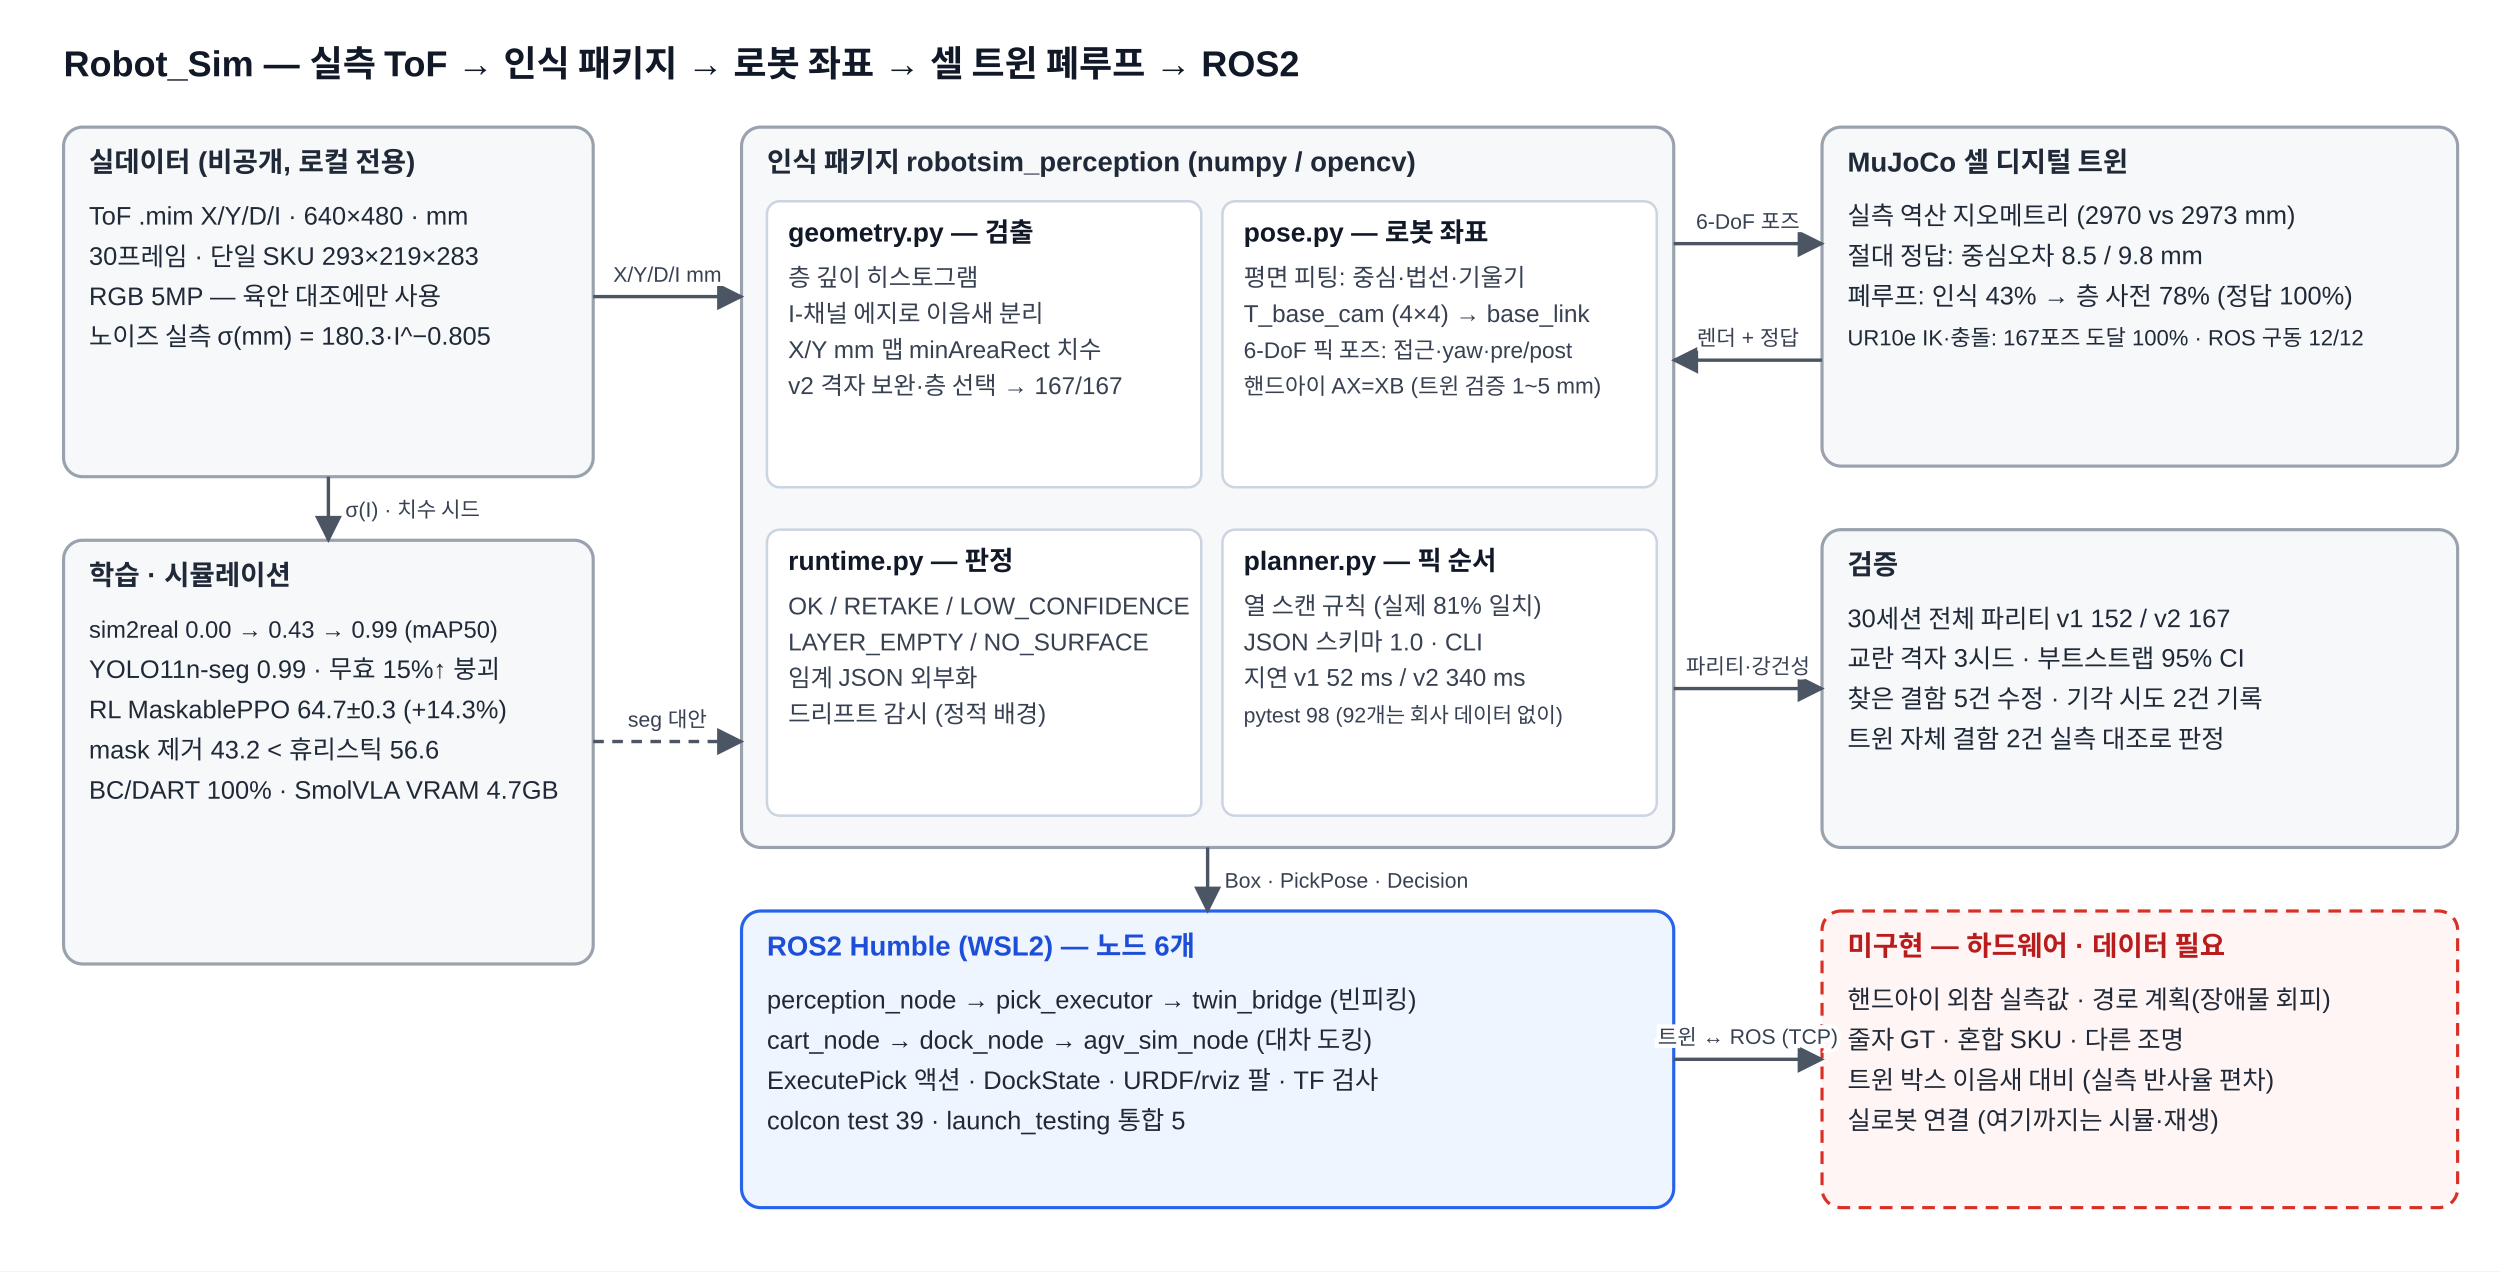
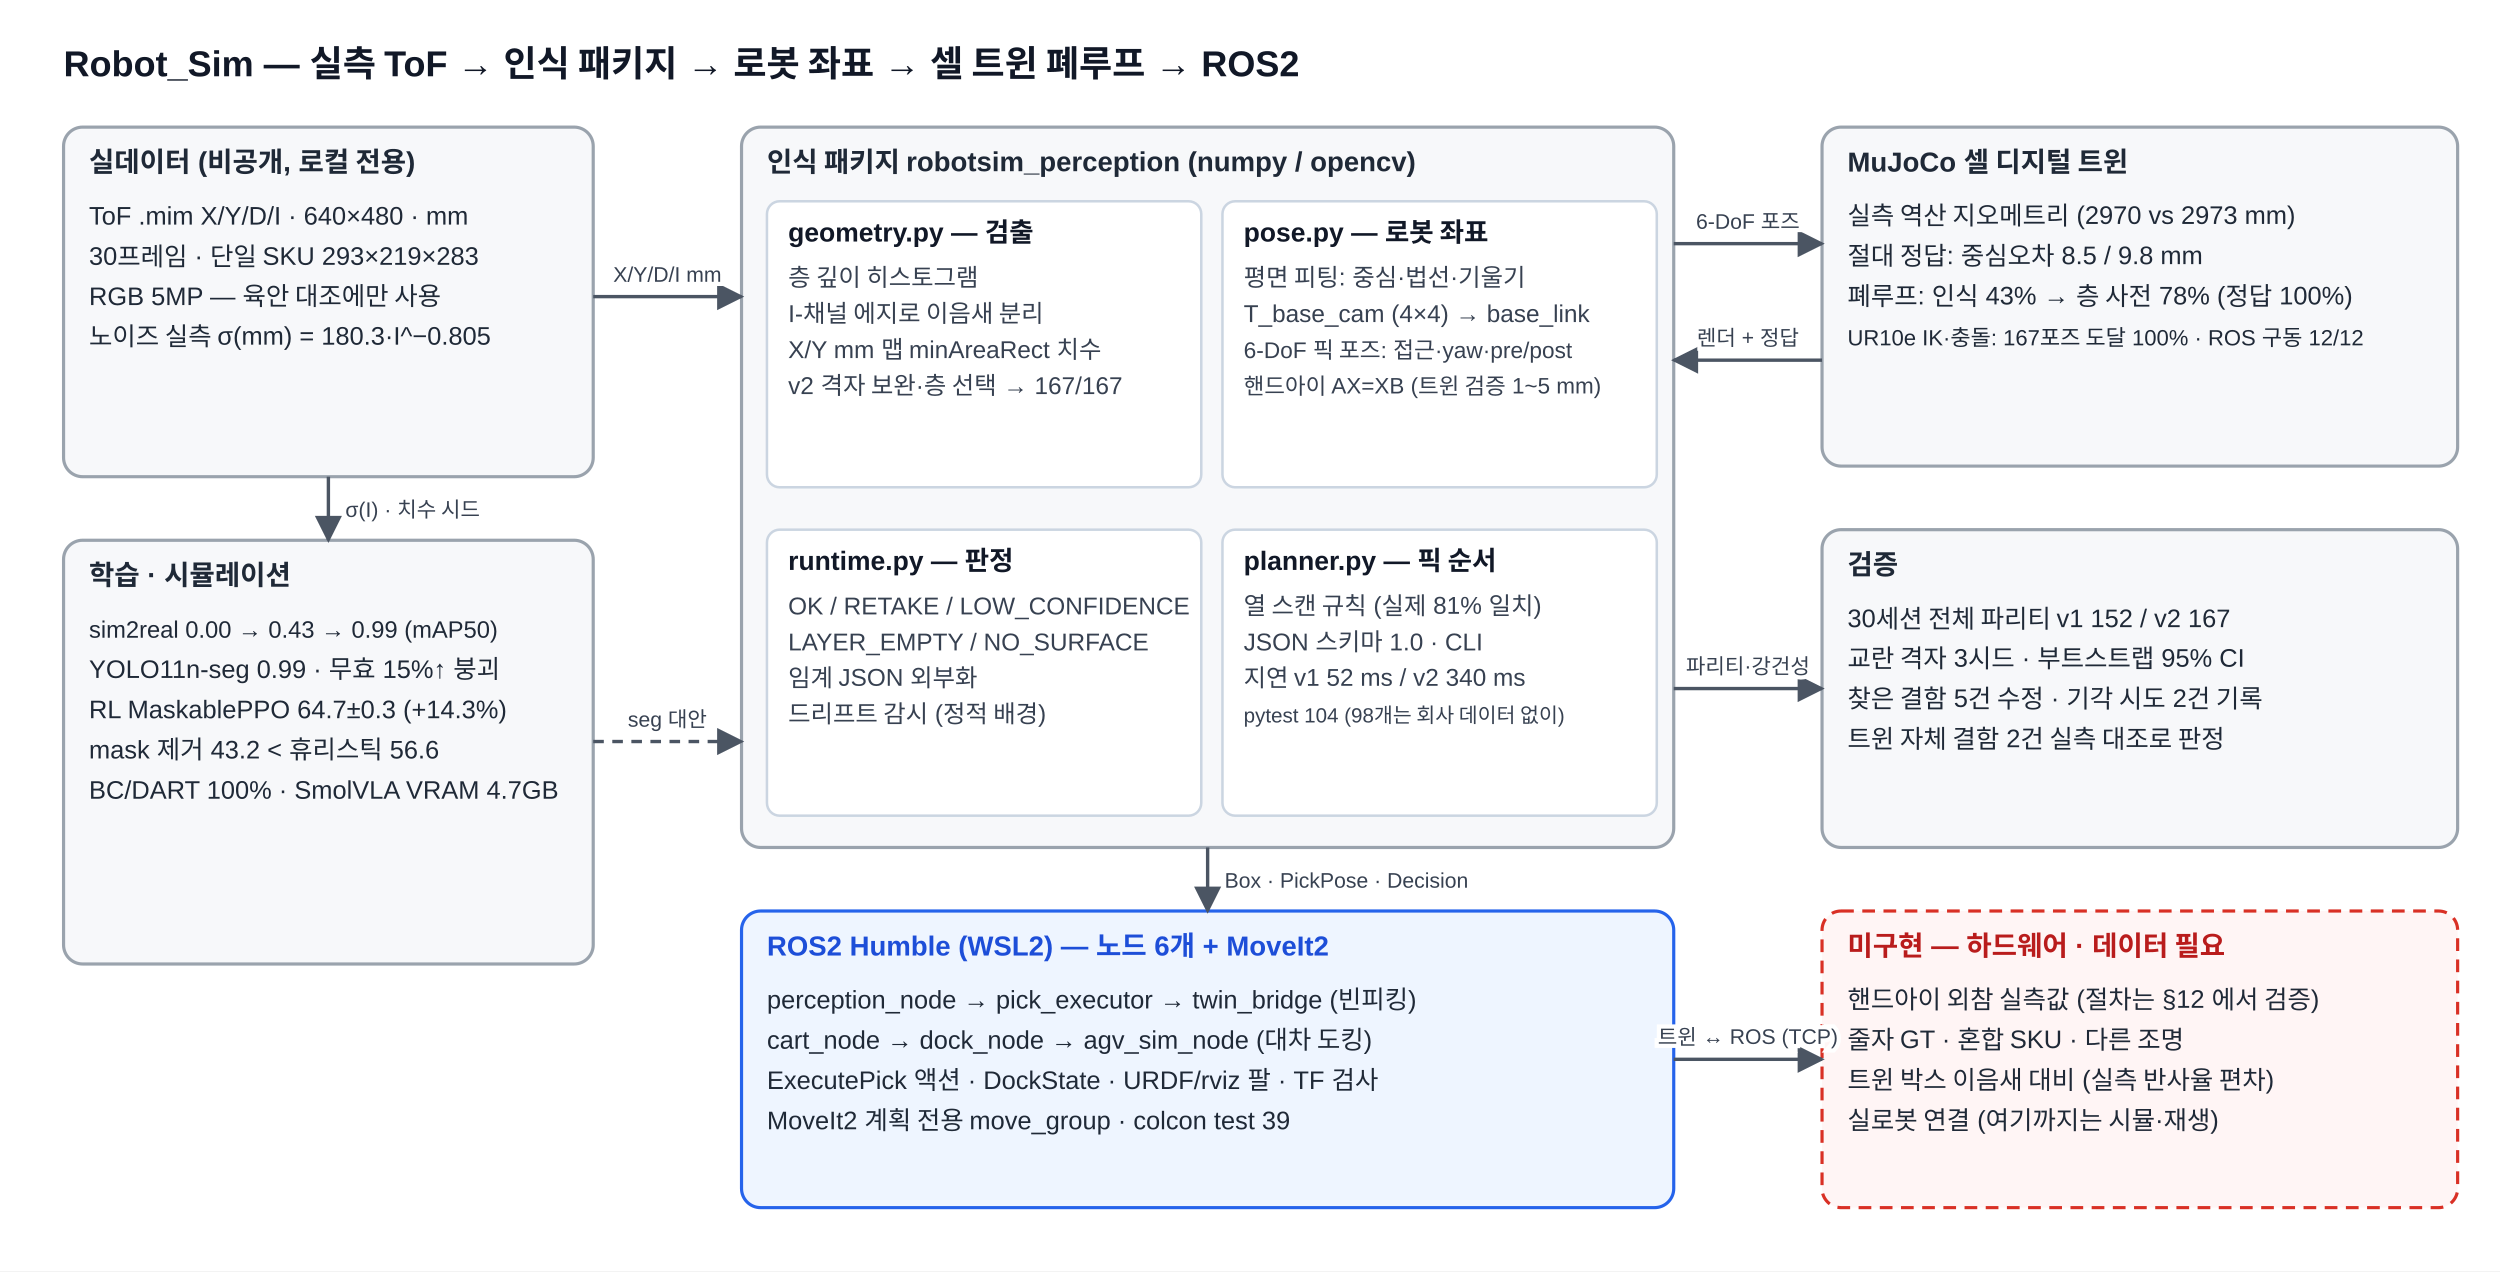
<svg xmlns="http://www.w3.org/2000/svg" width="1180" height="600" viewBox="0 0 1180 600" font-family="&quot;Segoe UI&quot;, &quot;Malgun Gothic&quot;, &quot;Apple SD Gothic Neo&quot;, &quot;Noto Sans KR&quot;, Arial, sans-serif">
  <defs>
    <marker id="ah" viewBox="0 0 10 10" refX="9" refY="5" markerWidth="8" markerHeight="8" orient="auto">
      <path d="M0,0 L10,5 L0,10 z" fill="#4b5563" />
    </marker>
  </defs>
  <rect width="1180" height="600" fill="#ffffff" />
  <text x="30" y="36" font-size="17" font-weight="700" fill="#111827">Robot_Sim — 실측 ToF → 인식 패키지 → 로봇 좌표 → 셀 트윈 폐루프 → ROS2</text>
  <rect x="30" y="60" width="250" height="165" rx="9" fill="#f7f8fa" stroke="#9aa3ad" stroke-width="1.5" />
  <text x="42" y="81" font-size="13.0" font-weight="700" fill="#1f2937">실데이터 (비공개, 로컬 전용)</text>
  <text x="42" y="106" font-size="12.0" fill="#1f2937">ToF .mim  X/Y/D/I · 640×480 · mm</text>
  <text x="42" y="125" font-size="12.0" fill="#1f2937">30프레임 · 단일 SKU 293×219×283</text>
  <text x="42" y="144" font-size="12.0" fill="#1f2937">RGB 5MP — 육안 대조에만 사용</text>
  <text x="42" y="163" font-size="12.0" fill="#1f2937">노이즈 실측 σ(mm) = 180.3·I^−0.805</text>
  <rect x="30" y="255" width="250" height="200" rx="9" fill="#f7f8fa" stroke="#9aa3ad" stroke-width="1.5" />
  <text x="42" y="276" font-size="13.0" font-weight="700" fill="#1f2937">학습 · 시뮬레이션</text>
  <text x="42" y="301" font-size="11.2" fill="#1f2937">sim2real  0.00 → 0.43 → 0.99 (mAP50)</text>
  <text x="42" y="320" font-size="12.0" fill="#1f2937">YOLO11n-seg 0.99 · 무효 15%↑ 붕괴</text>
  <text x="42" y="339" font-size="12.0" fill="#1f2937">RL MaskablePPO 64.7±0.3 (+14.3%)</text>
  <text x="42" y="358" font-size="12.0" fill="#1f2937">   mask 제거 43.2 &lt; 휴리스틱 56.6</text>
  <text x="42" y="377" font-size="12.0" fill="#1f2937">BC/DART 100% · SmolVLA VRAM 4.7GB</text>
  <rect x="350" y="60" width="440" height="340" rx="9" fill="#f7f8fa" stroke="#9aa3ad" stroke-width="1.5" />
  <text x="362" y="81" font-size="13.0" font-weight="700" fill="#1f2937">인식 패키지  robotsim_perception  (numpy / opencv)</text>
  <rect x="362" y="95" width="205" height="135" rx="6" fill="#ffffff" stroke="#cbd5e1" stroke-width="1.2" />
  <text x="372" y="114" font-size="12.5" font-weight="700" fill="#111827">geometry.py — 검출</text>
  <text x="372" y="135" font-size="11.5" fill="#374151">층 깊이 히스토그램</text>
  <text x="372" y="152" font-size="11.5" fill="#374151">I-채널 에지로 이음새 분리</text>
  <text x="372" y="169" font-size="11.5" fill="#374151">X/Y mm 맵 minAreaRect 치수</text>
  <text x="372" y="186" font-size="11.5" fill="#374151">v2 격자 보완·층 선택 → 167/167</text>
  <rect x="577" y="95" width="205" height="135" rx="6" fill="#ffffff" stroke="#cbd5e1" stroke-width="1.2" />
  <text x="587" y="114" font-size="12.5" font-weight="700" fill="#111827">pose.py — 로봇 좌표</text>
  <text x="587" y="135" font-size="11.5" fill="#374151">평면 피팅: 중심·법선·기울기</text>
  <text x="587" y="152" font-size="11.5" fill="#374151">T_base_cam (4×4) → base_link</text>
  <text x="587" y="169" font-size="10.7" fill="#374151">6-DoF 픽 포즈: 접근·yaw·pre/post</text>
  <text x="587" y="186" font-size="10.6" fill="#374151">핸드아이 AX=XB (트윈 검증 1~5 mm)</text>
  <rect x="362" y="250" width="205" height="135" rx="6" fill="#ffffff" stroke="#cbd5e1" stroke-width="1.2" />
  <text x="372" y="269" font-size="12.5" font-weight="700" fill="#111827">runtime.py — 판정</text>
  <text x="372" y="290" font-size="11.5" fill="#374151">OK / RETAKE / LOW_CONFIDENCE</text>
  <text x="372" y="307" font-size="11.5" fill="#374151">LAYER_EMPTY / NO_SURFACE</text>
  <text x="372" y="324" font-size="11.5" fill="#374151">임계 JSON 외부화</text>
  <text x="372" y="341" font-size="11.5" fill="#374151">드리프트 감시 (정적 배경)</text>
  <rect x="577" y="250" width="205" height="135" rx="6" fill="#ffffff" stroke="#cbd5e1" stroke-width="1.2" />
  <text x="587" y="269" font-size="12.5" font-weight="700" fill="#111827">planner.py — 픽 순서</text>
  <text x="587" y="290" font-size="11.5" fill="#374151">열 스캔 규칙 (실제 81% 일치)</text>
  <text x="587" y="307" font-size="11.5" fill="#374151">JSON 스키마 1.0 · CLI</text>
  <text x="587" y="324" font-size="11.5" fill="#374151">지연 v1 52 ms / v2 340 ms</text>
-   <text x="587" y="341" font-size="10.0" fill="#374151">pytest 98 (92개는 회사 데이터 없이)</text>
+   <text x="587" y="341" font-size="9.7" fill="#374151">pytest 104 (98개는 회사 데이터 없이)</text>
  <rect x="350" y="430" width="440" height="140" rx="9" fill="#eef5ff" stroke="#2563eb" stroke-width="1.5" />
-   <text x="362" y="451" font-size="13.0" font-weight="700" fill="#1d4ed8">ROS2 Humble (WSL2) — 노드 6개</text>
+   <text x="362" y="451" font-size="13.0" font-weight="700" fill="#1d4ed8">ROS2 Humble (WSL2) — 노드 6개 + MoveIt2</text>
  <text x="362" y="476" font-size="12.0" fill="#1f2937">perception_node → pick_executor → twin_bridge (빈피킹)</text>
  <text x="362" y="495" font-size="12.0" fill="#1f2937">cart_node → dock_node → agv_sim_node (대차 도킹)</text>
  <text x="362" y="514" font-size="12.0" fill="#1f2937">ExecutePick 액션 · DockState · URDF/rviz 팔 · TF 검사</text>
-   <text x="362" y="533" font-size="12.0" fill="#1f2937">colcon test 39 · launch_testing 통합 5</text>
+   <text x="362" y="533" font-size="12.0" fill="#1f2937">MoveIt2 계획 전용 move_group · colcon test 39</text>
  <rect x="860" y="60" width="300" height="160" rx="9" fill="#f7f8fa" stroke="#9aa3ad" stroke-width="1.5" />
  <text x="872" y="81" font-size="13.0" font-weight="700" fill="#1f2937">MuJoCo 셀 디지털 트윈</text>
  <text x="872" y="106" font-size="12.0" fill="#1f2937">실측 역산 지오메트리 (2970 vs 2973 mm)</text>
  <text x="872" y="125" font-size="12.0" fill="#1f2937">절대 정답: 중심오차 8.5 / 9.8 mm</text>
  <text x="872" y="144" font-size="12.0" fill="#1f2937">폐루프: 인식 43% → 층 사전 78% (정답 100%)</text>
  <text x="872" y="163" font-size="10.4" fill="#1f2937">UR10e IK·충돌: 167포즈 도달 100% · ROS 구동 12/12</text>
  <rect x="860" y="250" width="300" height="150" rx="9" fill="#f7f8fa" stroke="#9aa3ad" stroke-width="1.5" />
  <text x="872" y="271" font-size="13.0" font-weight="700" fill="#1f2937">검증</text>
  <text x="872" y="296" font-size="12.0" fill="#1f2937">30세션 전체 파리티  v1 152 / v2 167</text>
  <text x="872" y="315" font-size="12.0" fill="#1f2937">교란 격자 3시드 · 부트스트랩 95% CI</text>
  <text x="872" y="334" font-size="12.0" fill="#1f2937">찾은 결함 5건 수정 · 기각 시도 2건 기록</text>
  <text x="872" y="353" font-size="12.0" fill="#1f2937">트윈 자체 결함 2건 실측 대조로 판정</text>
  <rect x="860" y="430" width="300" height="140" rx="9" fill="#fff5f5" stroke="#d93025" stroke-width="1.5" stroke-dasharray="6,4" />
  <text x="872" y="451" font-size="13.0" font-weight="700" fill="#b91c1c">미구현 — 하드웨어 · 데이터 필요</text>
-   <text x="872" y="476" font-size="12.0" fill="#1f2937">핸드아이 외참 실측값 · 경로 계획(장애물 회피)</text>
+   <text x="872" y="476" font-size="12.0" fill="#1f2937">핸드아이 외참 실측값 (절차는 §12 에서 검증)</text>
  <text x="872" y="495" font-size="12.0" fill="#1f2937">줄자 GT · 혼합 SKU · 다른 조명</text>
  <text x="872" y="514" font-size="12.0" fill="#1f2937">트윈 박스 이음새 대비 (실측 반사율 편차)</text>
  <text x="872" y="533" font-size="12.0" fill="#1f2937">실로봇 연결 (여기까지는 시뮬·재생)</text>
  <line x1="280" y1="140" x2="350" y2="140" stroke="#4b5563" stroke-width="1.6" marker-end="url(#ah)" />
  <text x="315.0" y="133.0" font-size="10" fill="#374151" text-anchor="middle" paint-order="stroke" stroke="#ffffff" stroke-width="4">X/Y/D/I mm</text>
  <line x1="155" y1="225" x2="155" y2="255" stroke="#4b5563" stroke-width="1.6" marker-end="url(#ah)" />
  <text x="163.0" y="244.0" font-size="10" fill="#374151" text-anchor="start" paint-order="stroke" stroke="#ffffff" stroke-width="4">σ(I) · 치수 시드</text>
  <line x1="790" y1="115" x2="860" y2="115" stroke="#4b5563" stroke-width="1.6" marker-end="url(#ah)" />
  <text x="825.0" y="108.0" font-size="10" fill="#374151" text-anchor="middle" paint-order="stroke" stroke="#ffffff" stroke-width="4">6-DoF 포즈</text>
  <line x1="860" y1="170" x2="790" y2="170" stroke="#4b5563" stroke-width="1.6" marker-end="url(#ah)" />
  <text x="825.0" y="163.0" font-size="10" fill="#374151" text-anchor="middle" paint-order="stroke" stroke="#ffffff" stroke-width="4">렌더 + 정답</text>
  <line x1="790" y1="325" x2="860" y2="325" stroke="#4b5563" stroke-width="1.6" marker-end="url(#ah)" />
  <text x="825.0" y="318.0" font-size="10" fill="#374151" text-anchor="middle" paint-order="stroke" stroke="#ffffff" stroke-width="4">파리티·강건성</text>
  <line x1="570" y1="400" x2="570" y2="430" stroke="#4b5563" stroke-width="1.6" marker-end="url(#ah)" />
  <text x="578.0" y="419.0" font-size="10" fill="#374151" text-anchor="start" paint-order="stroke" stroke="#ffffff" stroke-width="4">Box · PickPose · Decision</text>
  <line x1="280" y1="350" x2="350" y2="350" stroke="#4b5563" stroke-width="1.6" stroke-dasharray="5,4" marker-end="url(#ah)" />
  <text x="315.0" y="343.0" font-size="10" fill="#374151" text-anchor="middle" paint-order="stroke" stroke="#ffffff" stroke-width="4">seg 대안</text>
  <line x1="790" y1="500" x2="860" y2="500" stroke="#4b5563" stroke-width="1.6" marker-end="url(#ah)" />
  <text x="825.0" y="493.0" font-size="10" fill="#374151" text-anchor="middle" paint-order="stroke" stroke="#ffffff" stroke-width="4">트윈 ↔ ROS (TCP)</text>
</svg>
